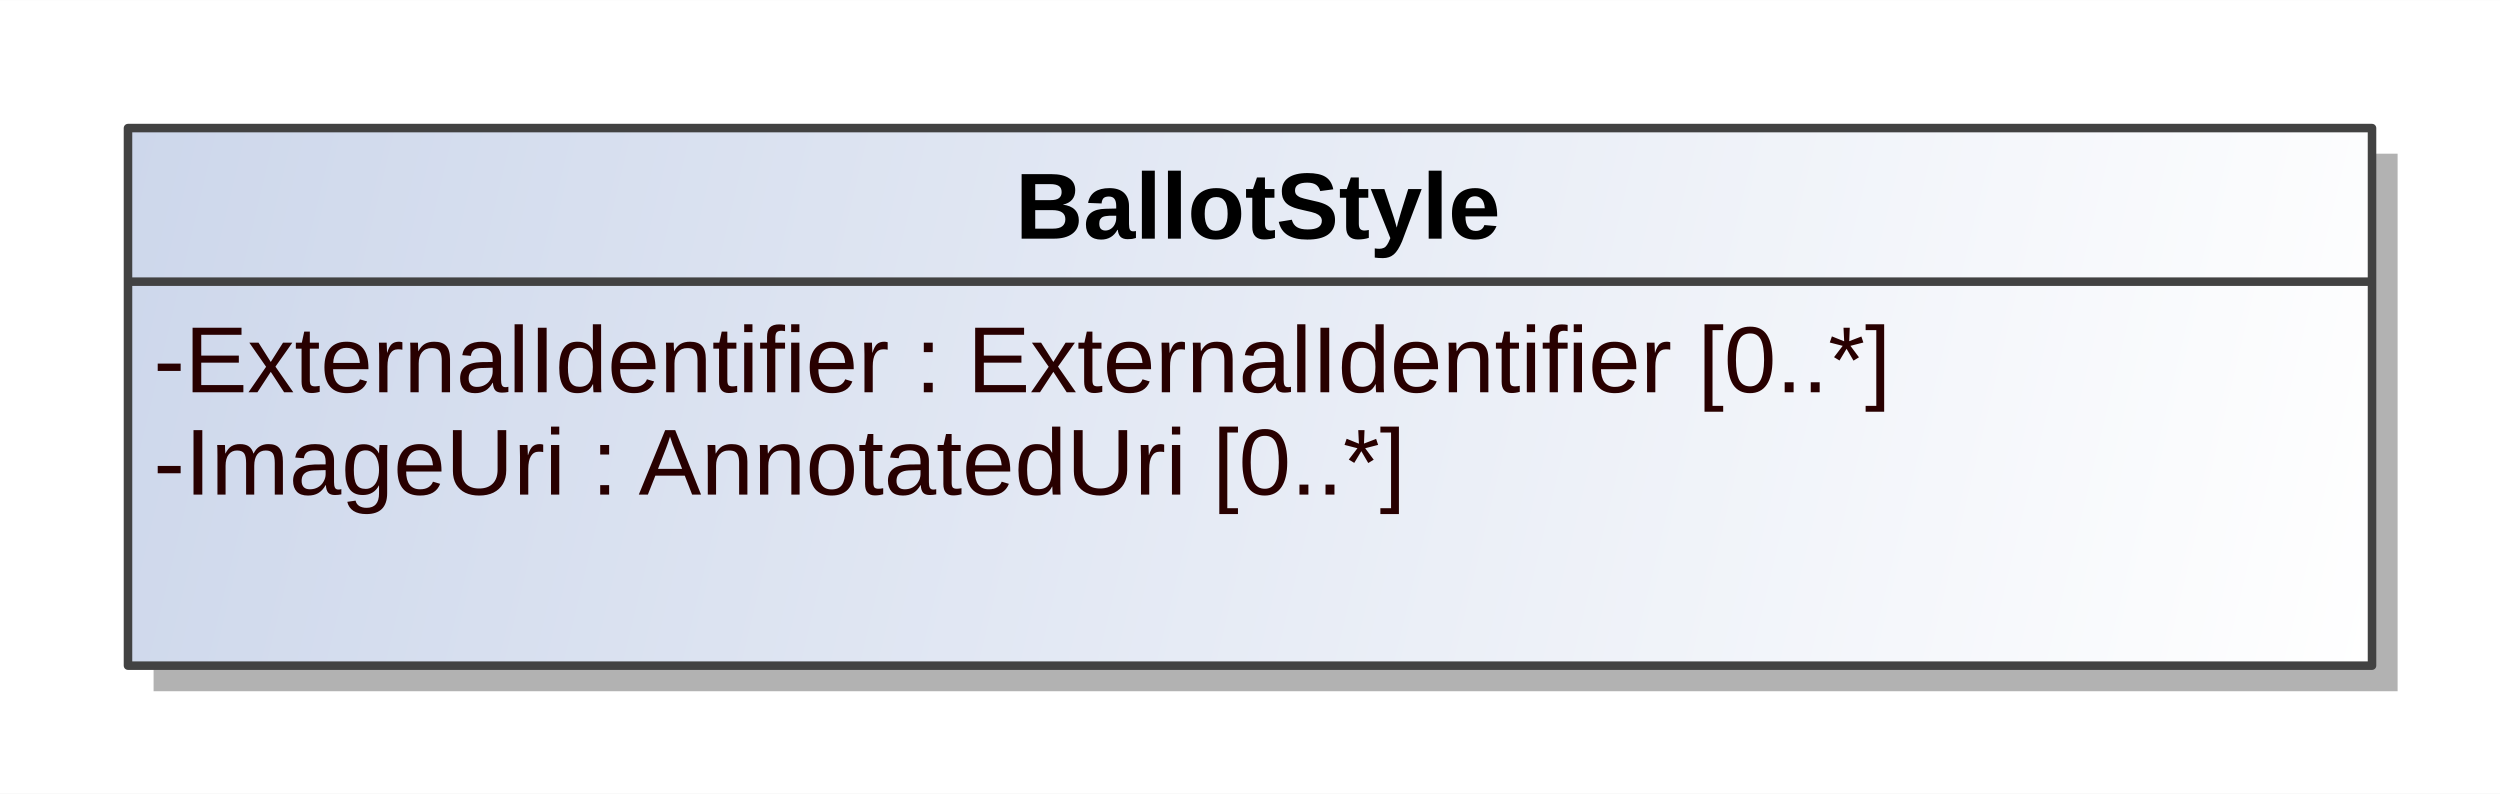
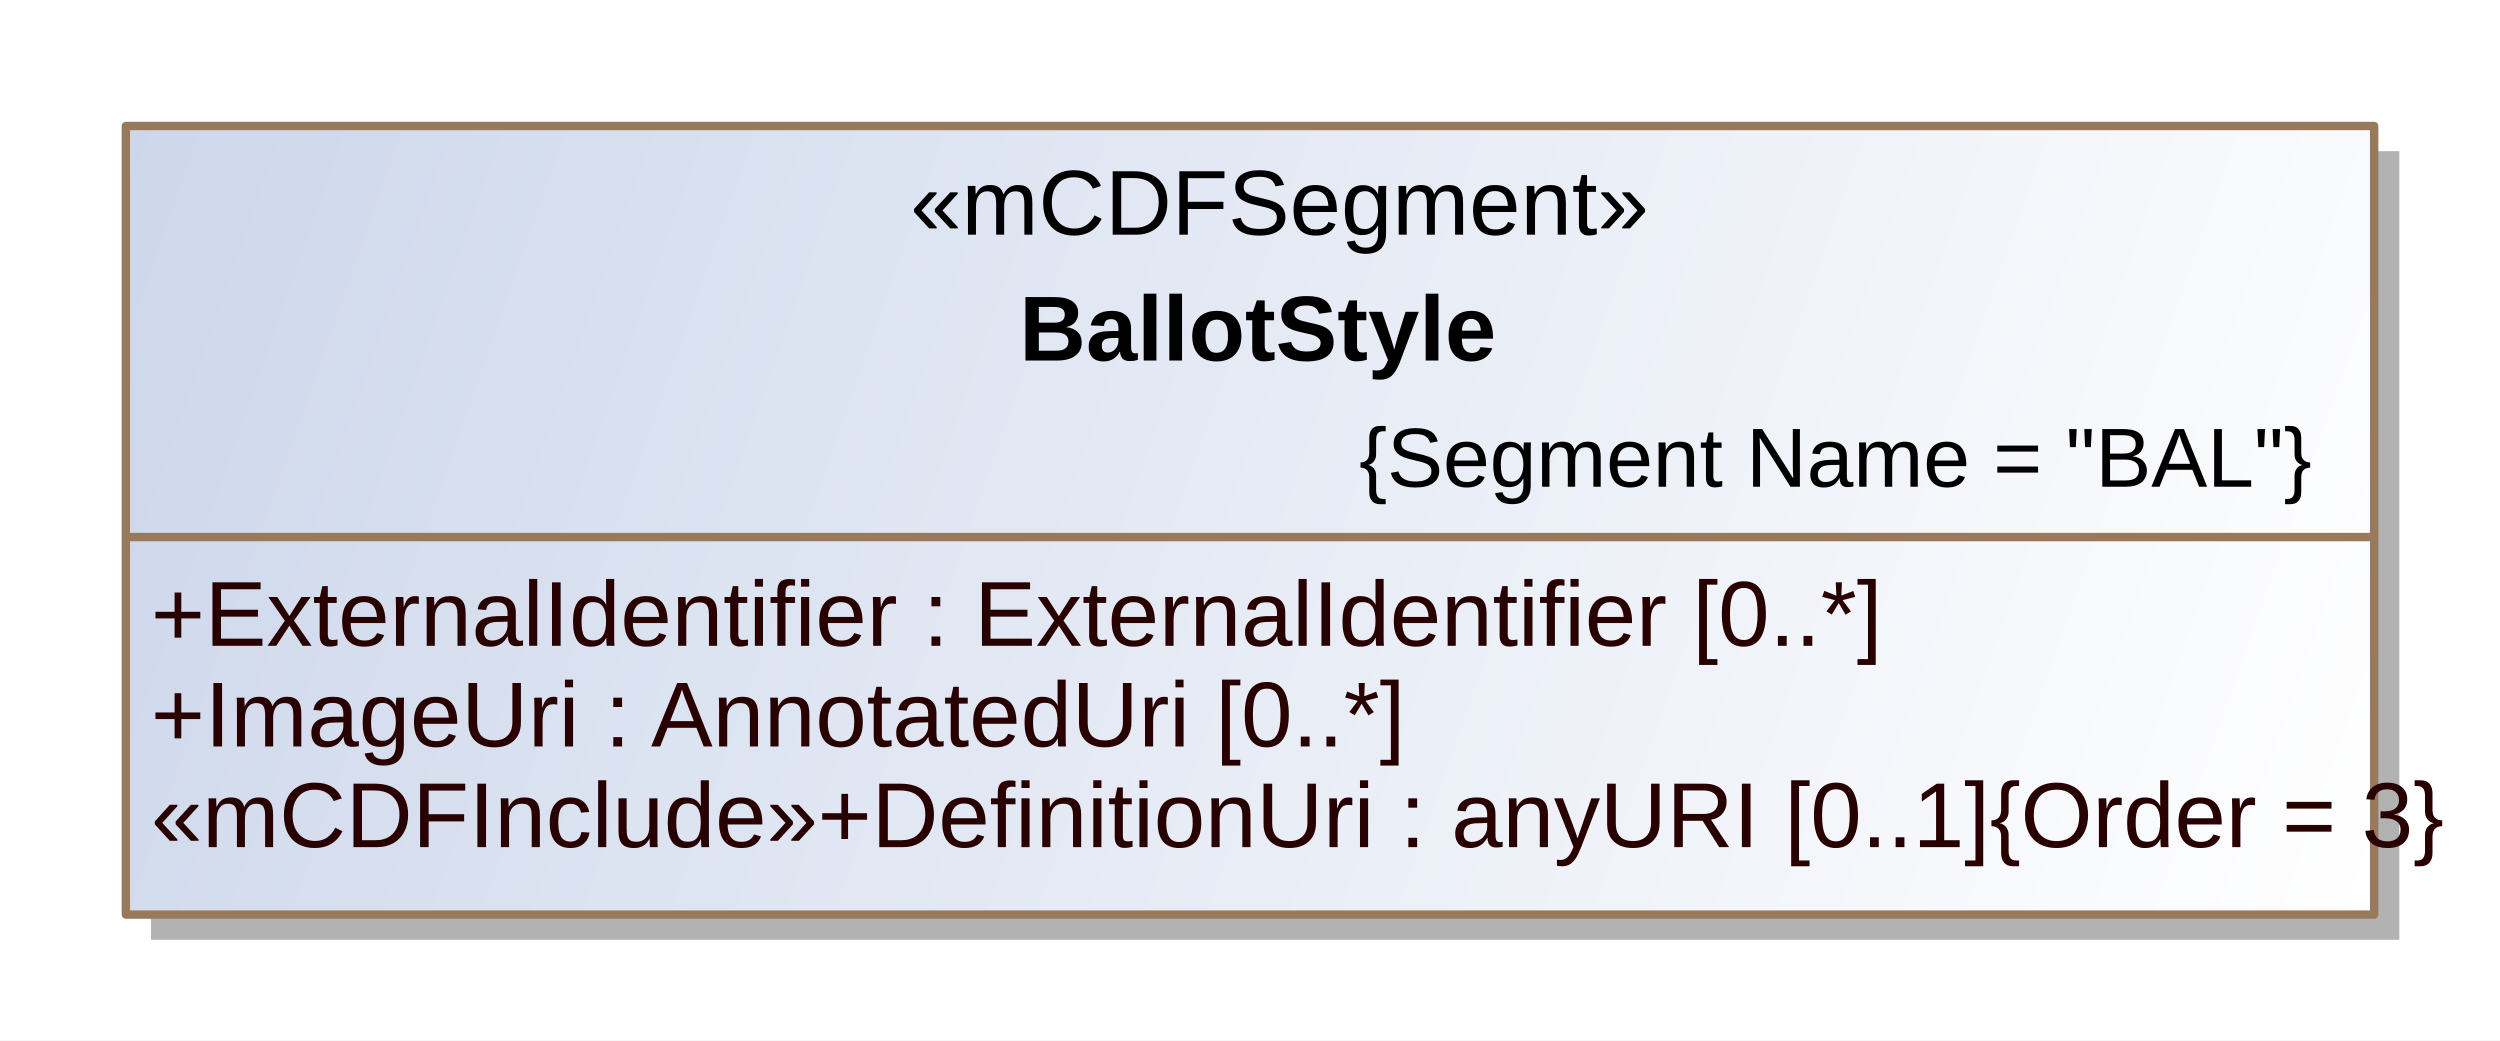
- <svg xmlns="http://www.w3.org/2000/svg" fill-opacity="1" color-rendering="auto" color-interpolation="auto" text-rendering="auto" stroke="black" stroke-linecap="square" width="3.052in" stroke-miterlimit="10" shape-rendering="auto" stroke-opacity="1" fill="black" stroke-dasharray="none" font-weight="normal" stroke-width="1" viewBox="0 0 293 93" height="0.969in" font-family="'Arial'" font-style="normal" stroke-linejoin="miter" font-size="12" stroke-dashoffset="0" image-rendering="auto">
+ <svg xmlns="http://www.w3.org/2000/svg" fill-opacity="1" color-rendering="auto" color-interpolation="auto" text-rendering="auto" stroke="black" stroke-linecap="square" width="3.104in" stroke-miterlimit="10" shape-rendering="auto" stroke-opacity="1" fill="black" stroke-dasharray="none" font-weight="normal" stroke-width="1" viewBox="0 0 298 124" height="1.292in" font-family="'Arial'" font-style="normal" stroke-linejoin="miter" font-size="12" stroke-dashoffset="0" image-rendering="auto">
  <defs id="genericDefs" />
  <g>
    <defs id="defs1">
-       <linearGradient x1="1232" gradientUnits="userSpaceOnUse" x2="1495" y1="1960" y2="2023" id="linearGradient1" spreadMethod="pad">
+       <linearGradient x1="539" gradientUnits="userSpaceOnUse" x2="807" y1="462" y2="556" id="linearGradient1" spreadMethod="pad">
        <stop stop-opacity="1" stop-color="rgb(205,215,235)" offset="0%" />
        <stop stop-opacity="1" stop-color="white" offset="100%" />
      </linearGradient>
      <clipPath clipPathUnits="userSpaceOnUse" id="clipPath1">
-         <path d="M0 0 L293 0 L293 93 L0 93 L0 0 Z" />
+         <path d="M0 0 L298 0 L298 124 L0 124 L0 0 Z" />
      </clipPath>
      <clipPath clipPathUnits="userSpaceOnUse" id="clipPath2">
-         <path d="M1217 1945 L1510 1945 L1510 2038 L1217 2038 L1217 1945 Z" />
+         <path d="M524 447 L822 447 L822 571 L524 571 L524 447 Z" />
      </clipPath>
    </defs>
    <g fill="white" stroke="white">
-       <rect x="0" width="293" height="93" y="0" clip-path="url(#clipPath1)" stroke="none" />
-       <rect x="1235" y="1963" transform="translate(-1217,-1945)" clip-path="url(#clipPath2)" fill="rgb(178,178,178)" width="263" text-rendering="geometricPrecision" height="63" stroke="none" />
-       <rect x="1232" y="1960" transform="translate(-1217,-1945)" clip-path="url(#clipPath2)" fill="url(#linearGradient1)" width="263" text-rendering="geometricPrecision" height="63" stroke="none" />
+       <rect x="0" width="298" height="124" y="0" clip-path="url(#clipPath1)" stroke="none" />
+       <rect x="542" y="465" transform="translate(-524,-447)" clip-path="url(#clipPath2)" fill="rgb(178,178,178)" width="268" text-rendering="geometricPrecision" height="94" stroke="none" />
+       <rect x="539" y="462" transform="translate(-524,-447)" clip-path="url(#clipPath2)" fill="url(#linearGradient1)" width="268" text-rendering="geometricPrecision" height="94" stroke="none" />
    </g>
-     <g fill="rgb(66,66,66)" text-rendering="geometricPrecision" transform="translate(-1217,-1945)" stroke-linecap="butt" stroke="rgb(66,66,66)" stroke-linejoin="round">
-       <rect fill="none" x="1232" width="263" height="63" y="1960" clip-path="url(#clipPath2)" />
-       <line y2="1978" fill="none" x1="1232" clip-path="url(#clipPath2)" x2="1495" y1="1978" />
-       <text x="1235" font-size="11" y="2002.958" clip-path="url(#clipPath2)" fill="rgb(40,0,0)" stroke="none" space="preserve">-ImageUri : AnnotatedUri [0..*]</text>
-       <text x="1235" font-size="11" y="1990.958" clip-path="url(#clipPath2)" fill="rgb(40,0,0)" stroke="none" space="preserve">-ExternalIdentifier : ExternalIdentifier [0..*]</text>
+     <g fill="rgb(153,121,92)" text-rendering="geometricPrecision" transform="translate(-524,-447)" stroke-linecap="butt" stroke="rgb(153,121,92)" stroke-linejoin="round">
+       <rect fill="none" x="539" width="268" height="94" y="462" clip-path="url(#clipPath2)" />
+       <line y2="511" fill="none" x1="539" clip-path="url(#clipPath2)" x2="807" y1="511" />
+       <text x="542" font-size="11" y="547.958" clip-path="url(#clipPath2)" fill="rgb(40,0,0)" stroke="none" space="preserve">«mCDFInclude»+DefinitionUri : anyURI [0..1]{Order = 3}</text>
+       <text x="542" font-size="11" y="535.958" clip-path="url(#clipPath2)" fill="rgb(40,0,0)" stroke="none" space="preserve">+ImageUri : AnnotatedUri [0..*]</text>
+       <text x="542" font-size="11" y="523.958" clip-path="url(#clipPath2)" fill="rgb(40,0,0)" stroke="none" space="preserve">+ExternalIdentifier : ExternalIdentifier [0..*]</text>
    </g>
-     <g text-rendering="geometricPrecision" font-size="11" font-weight="bold" transform="translate(-1217,-1945)" stroke-linecap="butt" stroke-linejoin="round">
-       <text x="1336" space="preserve" y="1972.958" clip-path="url(#clipPath2)" stroke="none">BallotStyle</text>
+     <g text-rendering="geometricPrecision" font-size="11" font-weight="bold" transform="translate(-524,-447)" stroke-linecap="butt" stroke-linejoin="round">
+       <text x="645.5" space="preserve" y="489.958" clip-path="url(#clipPath2)" stroke="none">BallotStyle</text>
+       <text x="632.5" space="preserve" y="474.958" clip-path="url(#clipPath2)" font-weight="normal" stroke="none">«mCDFSegment»</text>
+       <text x="686" font-size="10" y="505" clip-path="url(#clipPath2)" text-rendering="optimizeLegibility" stroke="none" font-weight="normal" xml:space="preserve">{Segment Name = "BAL"}</text>
    </g>
  </g>
</svg>
